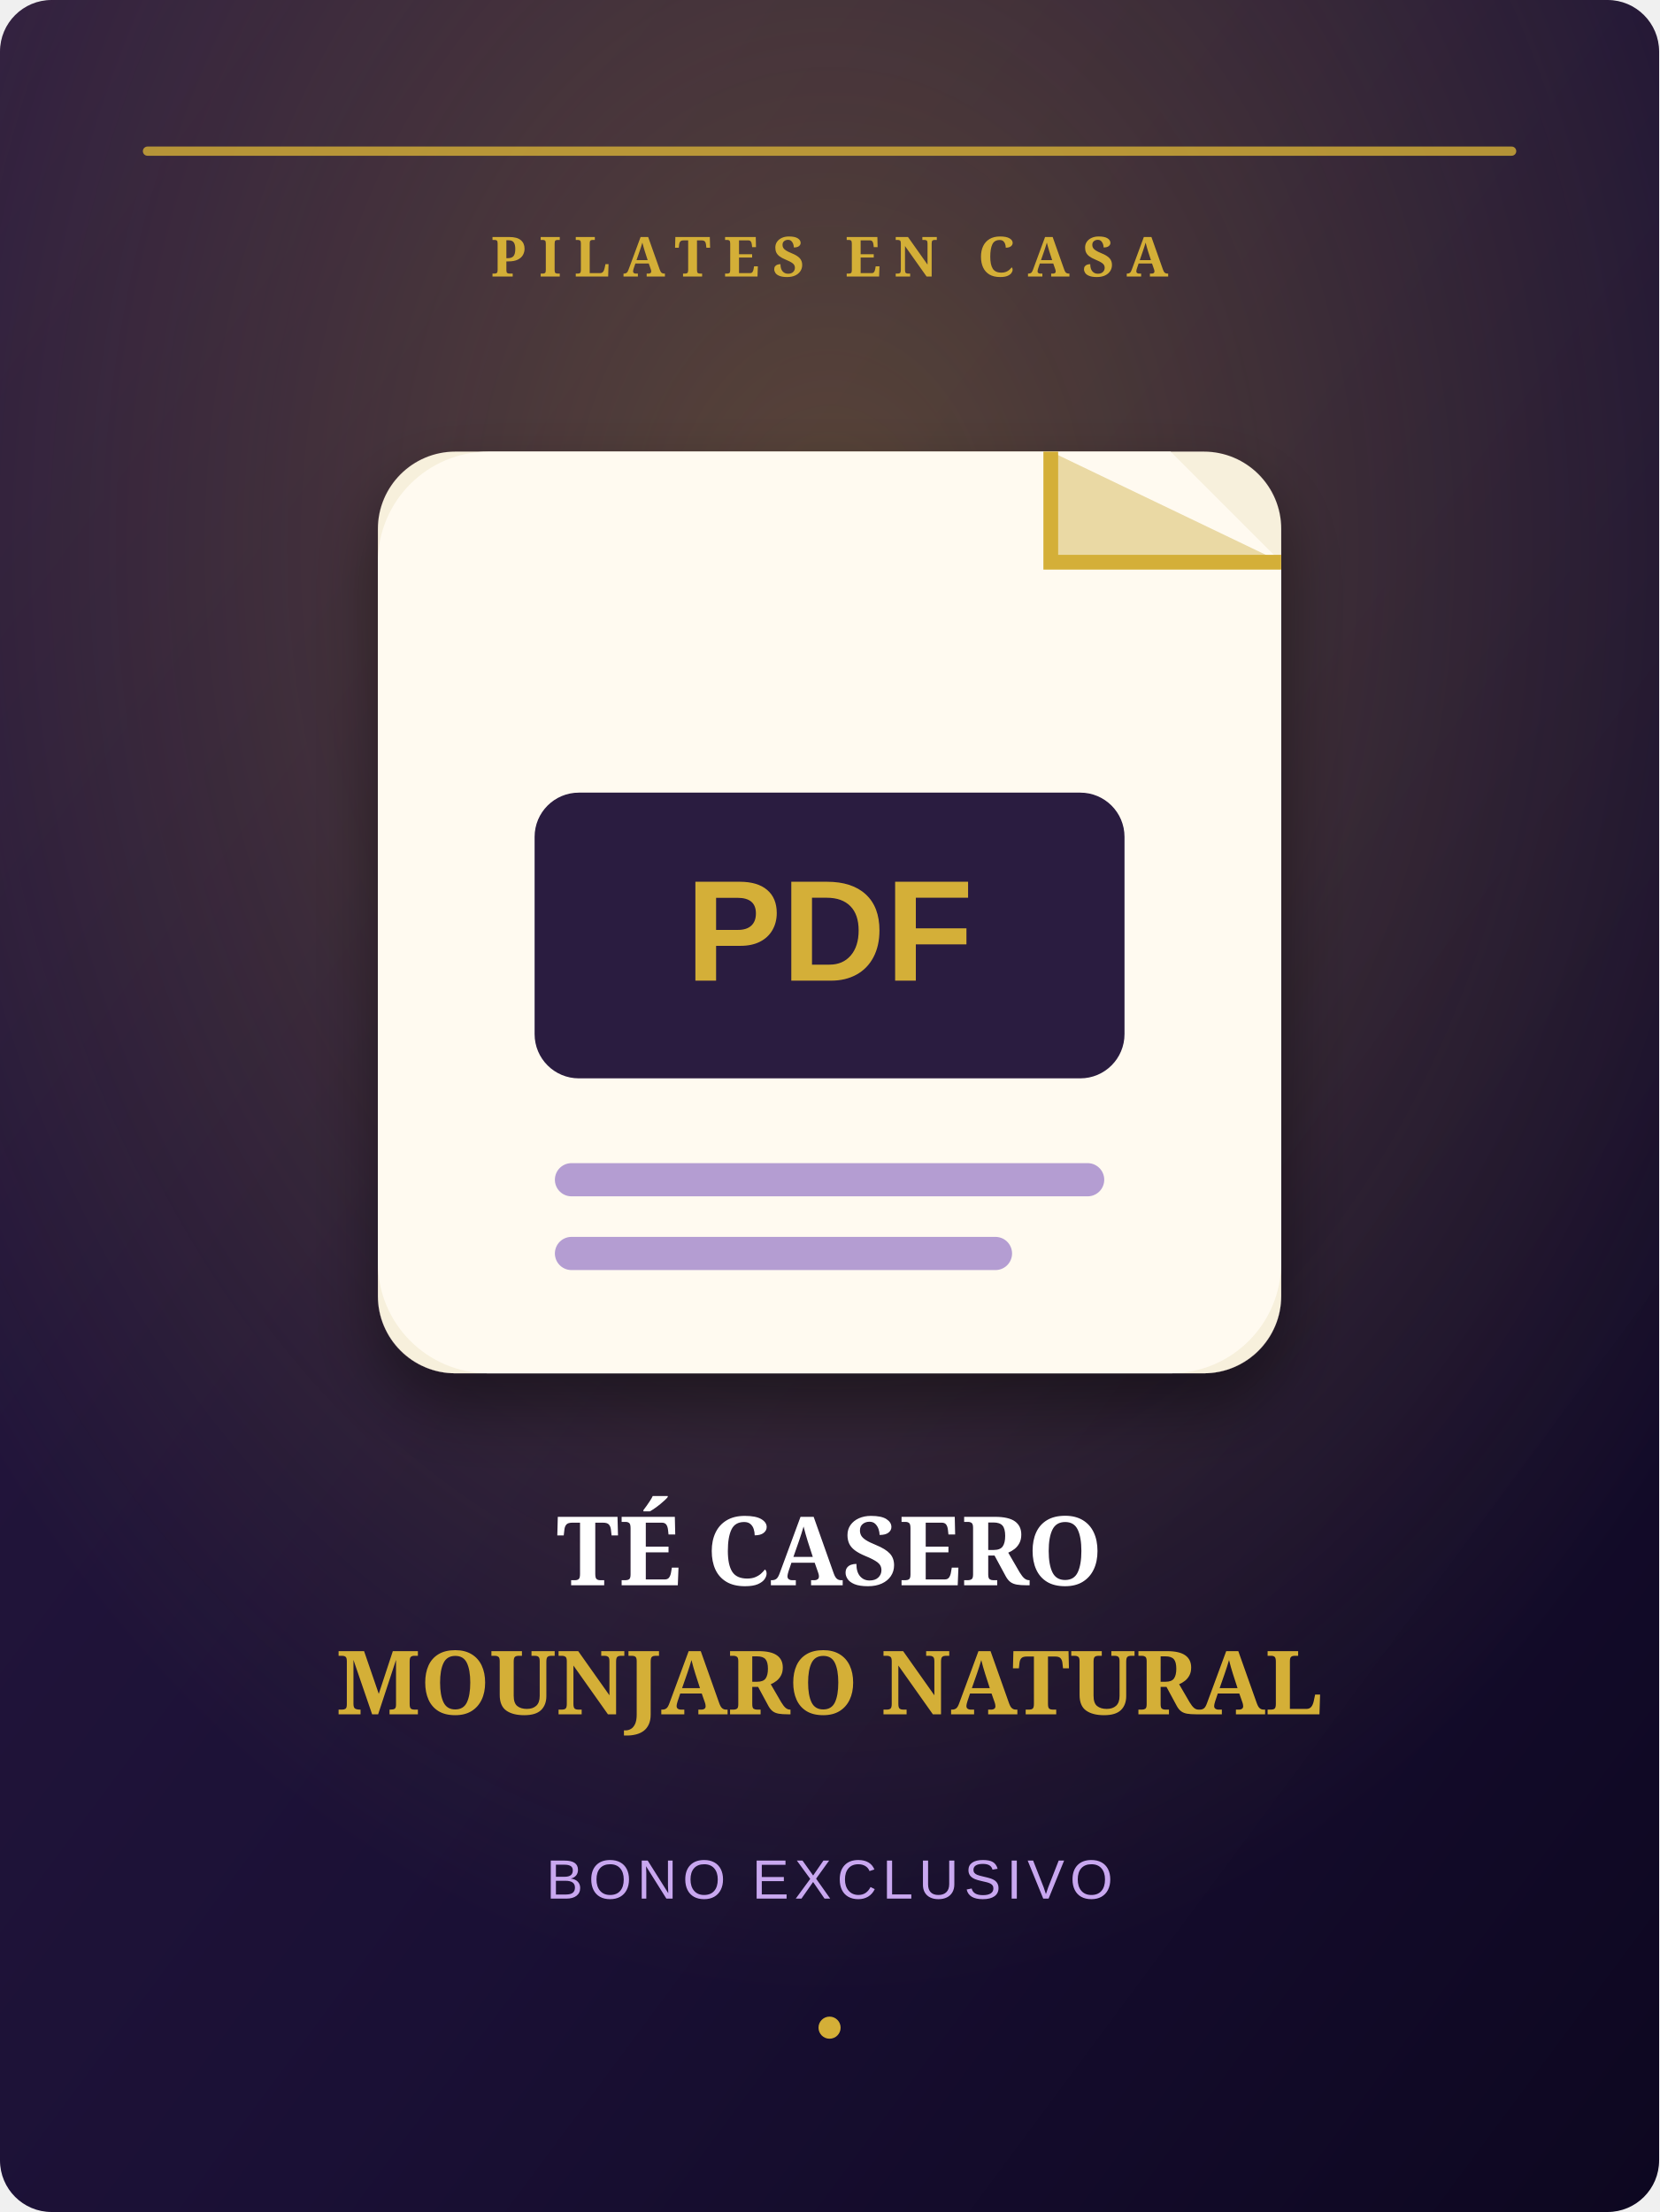
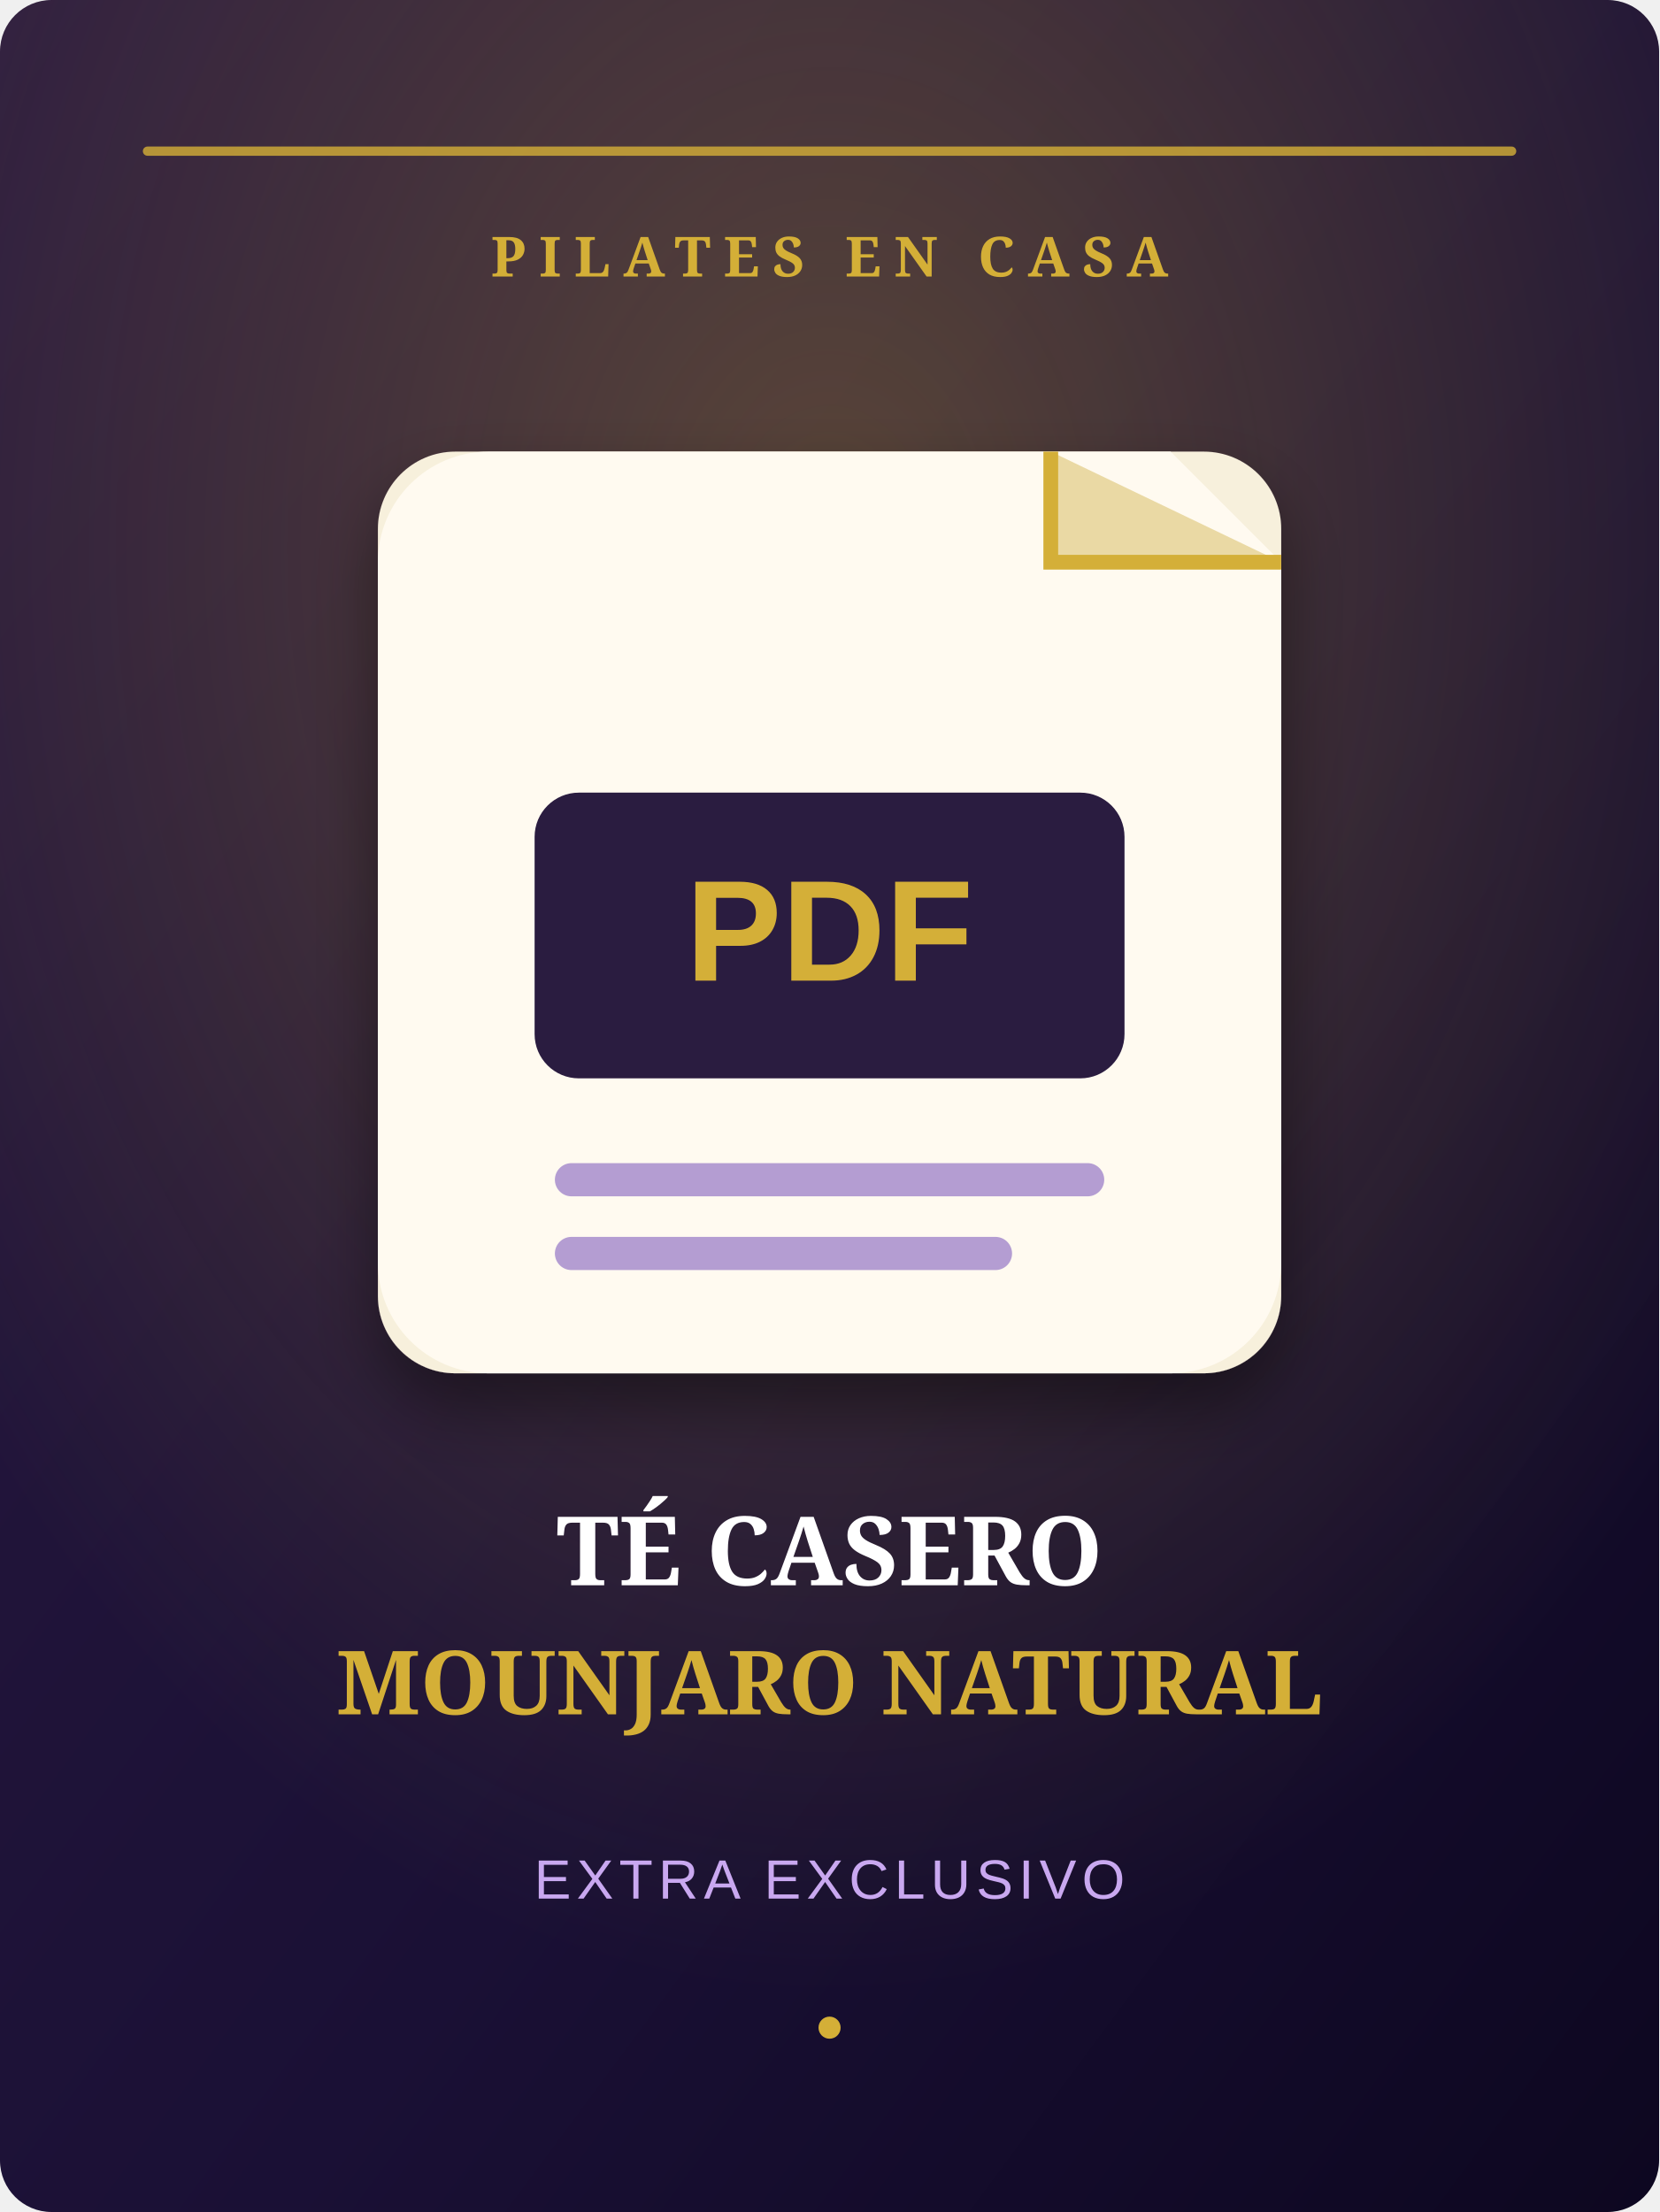
<svg xmlns="http://www.w3.org/2000/svg" width="900" height="1200" viewBox="0 0 900 1200">
  <defs>
    <linearGradient id="bg" x1="0" y1="0" x2="1" y2="1">
      <stop offset="0" stop-color="#2a1a40" />
      <stop offset="0.58" stop-color="#1a1035" />
      <stop offset="1" stop-color="#0d0720" />
    </linearGradient>
    <radialGradient id="glow" cx="50%" cy="25%" r="65%">
      <stop offset="0" stop-color="#d4af37" stop-opacity=".32" />
      <stop offset="1" stop-color="#d4af37" stop-opacity="0" />
    </radialGradient>
    <filter id="shadow" x="-30%" y="-30%" width="160%" height="160%">
      <feDropShadow dx="0" dy="18" stdDeviation="18" flood-color="#000" flood-opacity=".42" />
    </filter>
  </defs>
  <rect width="900" height="1200" rx="28" fill="url(#bg)" />
  <rect width="900" height="1200" rx="28" fill="url(#glow)" />
  <path d="M80 82H820" stroke="#d4af37" stroke-width="5" stroke-linecap="round" opacity=".8" />
  <text x="450" y="150" text-anchor="middle" fill="#d4af37" font-family="Georgia, serif" font-size="30" font-weight="700" letter-spacing="7">PILATES EN CASA</text>
  <g filter="url(#shadow)">
    <rect x="205" y="245" width="490" height="500" rx="42" fill="#f7f0dc" />
    <path d="M570 245h65l60 60v380a60 60 0 0 1-60 60H265a60 60 0 0 1-60-60V305a60 60 0 0 1 60-60z" fill="#fffaf0" />
    <path d="M570 245v60h125" fill="#ead9a4" stroke="#d4af37" stroke-width="8" />
    <rect x="290" y="430" width="320" height="155" rx="24" fill="#2a1a40" />
    <text x="450" y="532" text-anchor="middle" fill="#d4af37" font-family="Arial, sans-serif" font-size="78" font-weight="800">PDF</text>
    <path d="M310 640H590M310 680H540" stroke="#9b7ec8" stroke-width="18" stroke-linecap="round" opacity=".75" />
  </g>
  <text x="450" y="860" text-anchor="middle" fill="#ffffff" font-family="Georgia, serif" font-size="52" font-weight="700">TÉ CASERO</text>
  <text x="450" y="930" text-anchor="middle" fill="#d4af37" font-family="Georgia, serif" font-size="48" font-weight="700">MOUNJARO NATURAL</text>
-   <text x="450" y="1030" text-anchor="middle" fill="#c9a8f0" font-family="Arial, sans-serif" font-size="30" letter-spacing="3">BONO EXCLUSIVO</text>
+   <text x="450" y="1030" text-anchor="middle" fill="#c9a8f0" font-family="Arial, sans-serif" font-size="30" letter-spacing="3">EXTRA EXCLUSIVO</text>
  <circle cx="450" cy="1100" r="6" fill="#d4af37" />
</svg>
